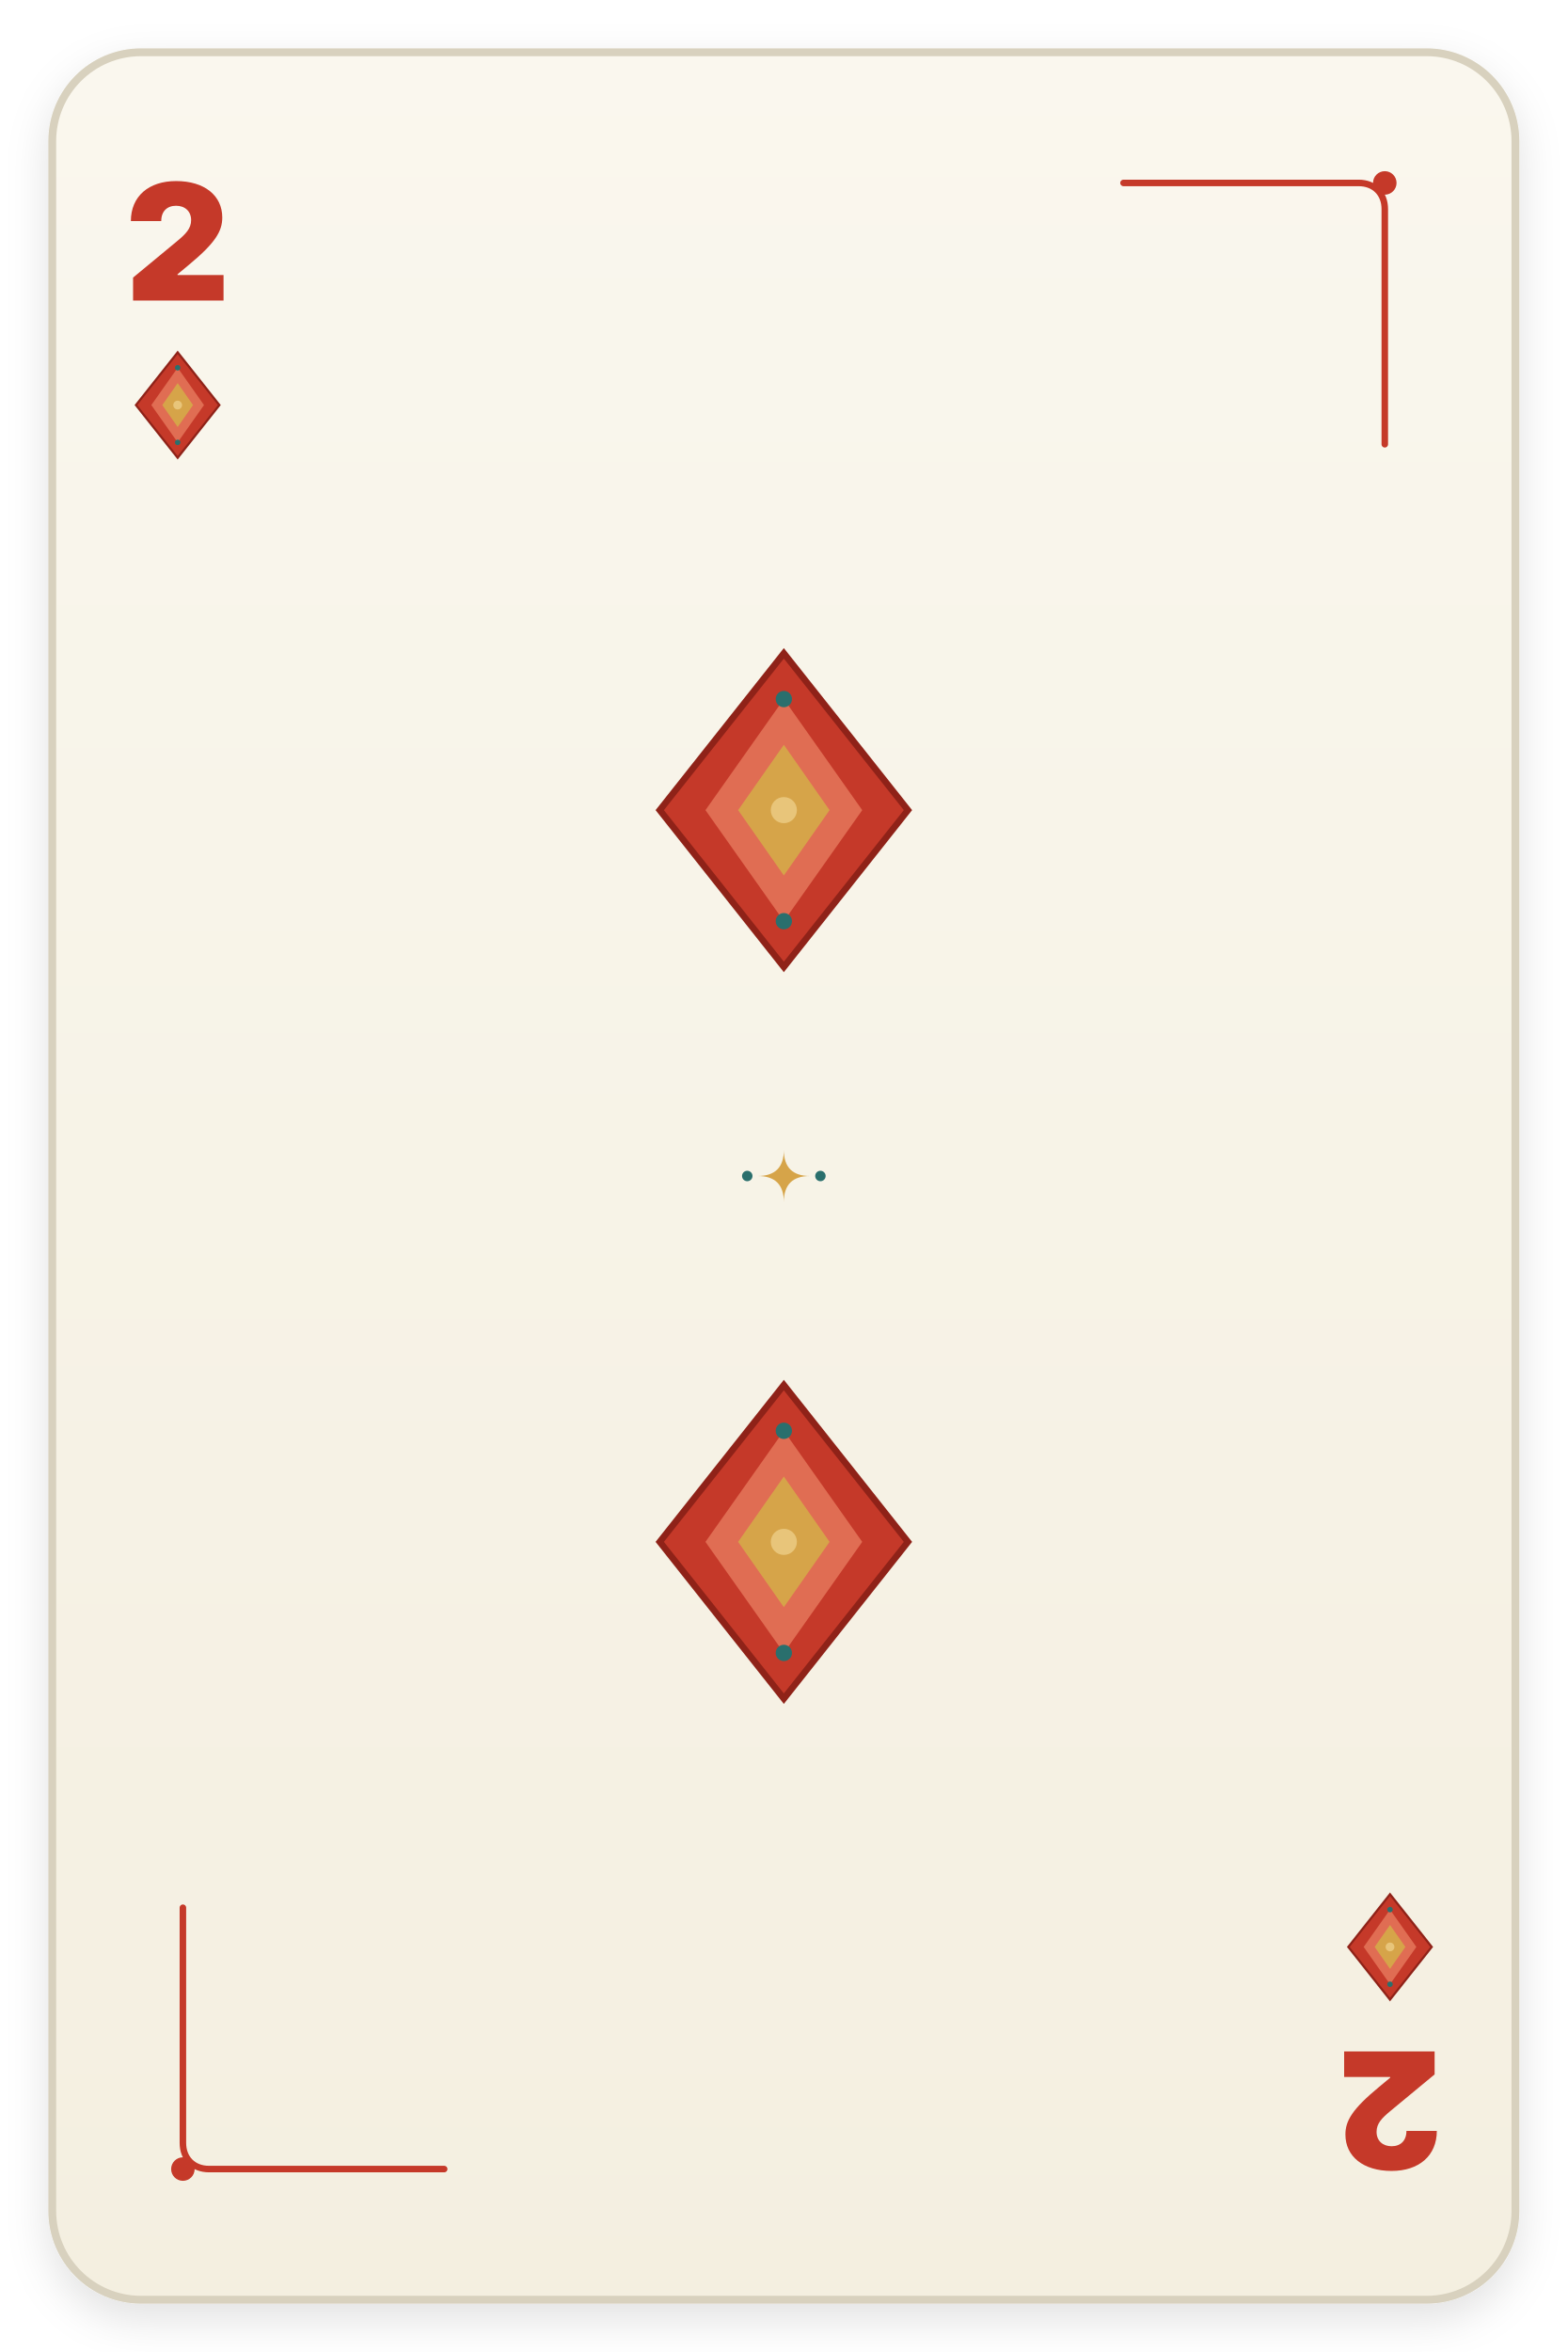
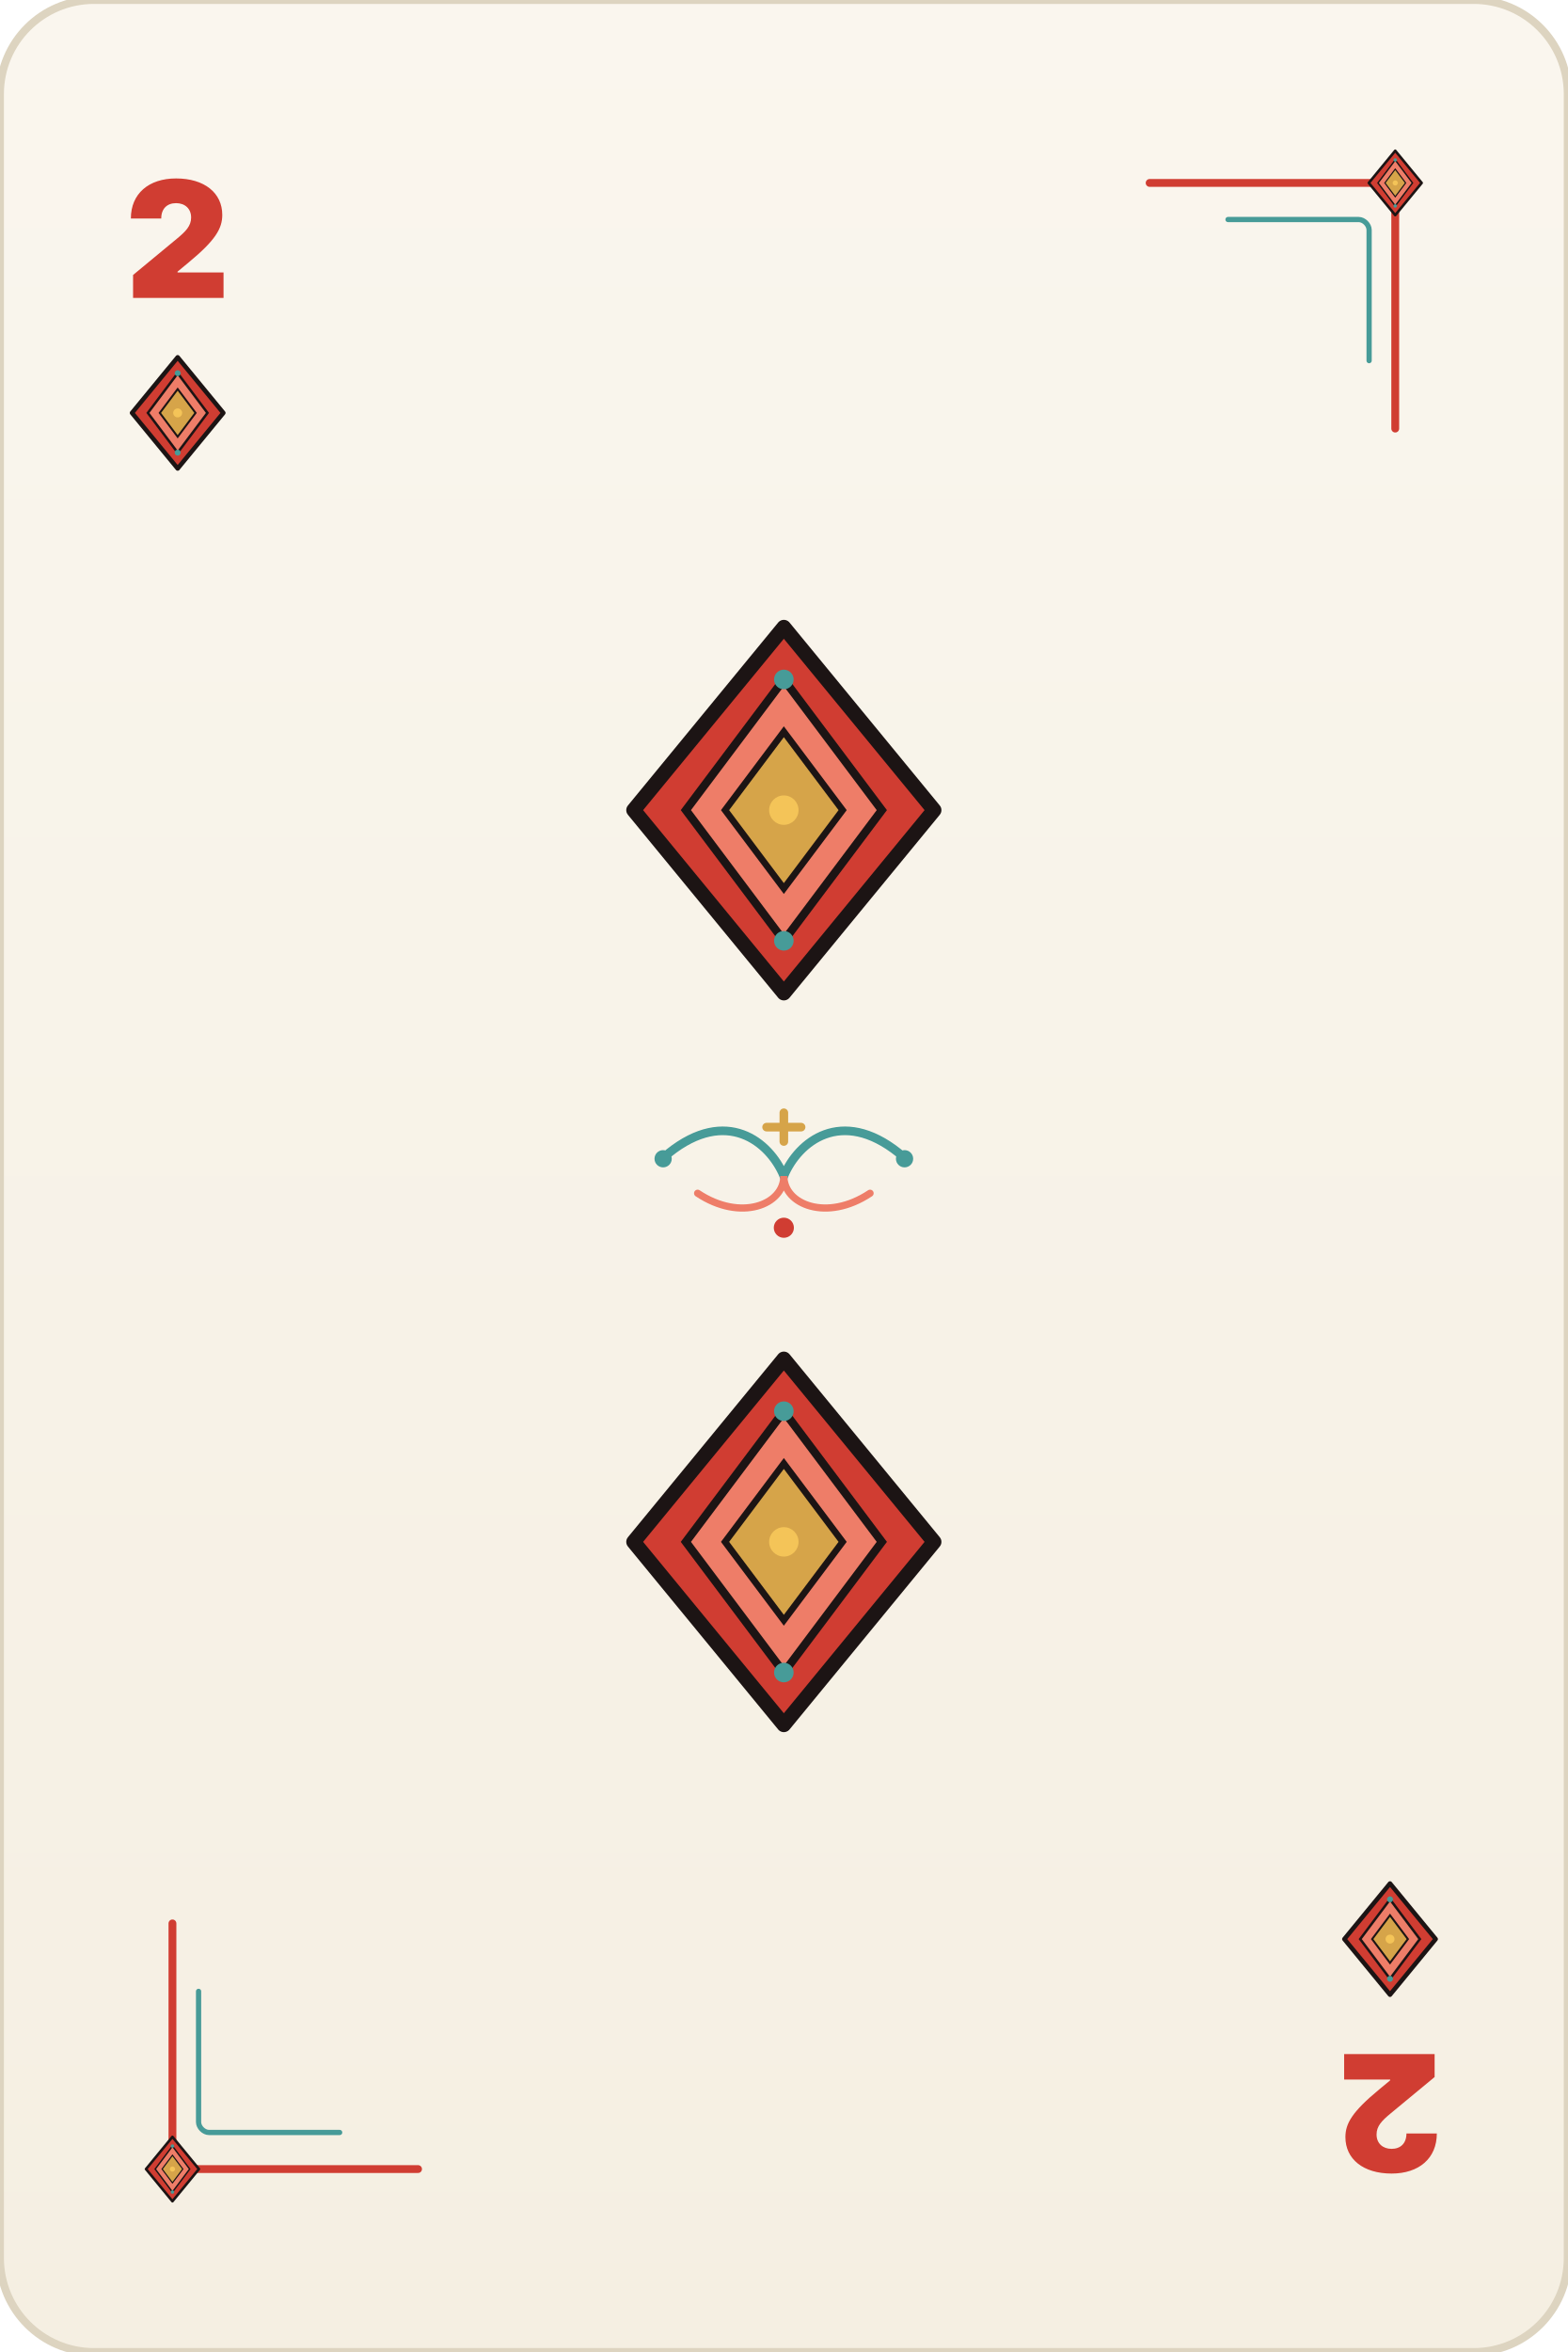
<svg xmlns="http://www.w3.org/2000/svg" width="600" height="900" viewBox="0 0 600 900">
  <defs>
    <linearGradient id="bgGrad" x1="0" y1="0" x2="0" y2="1">
-       <stop offset="0%" stop-color="#FAF7EE" />
-       <stop offset="100%" stop-color="#F4EFE0" />
+       <stop offset="0%" stop-color="#FAF6EE" />
+       <stop offset="100%" stop-color="#F5EFE2" />
    </linearGradient>
-     <filter id="cardShadow" x="-5%" y="-5%" width="110%" height="110%">
-       <feDropShadow dx="0" dy="6" stdDeviation="8" flood-color="#000000" flood-opacity="0.12" />
-     </filter>
  </defs>
-   <rect x="20" y="20" width="560" height="860" rx="34" fill="url(#bgGrad)" stroke="#D8D1BE" stroke-width="3" filter="url(#cardShadow)" />
-   <path d="M 430,70 L 520,70 C 526,70 530,74 530,80 L 530,170" fill="none" stroke="#C53929" stroke-width="2.5" stroke-linecap="round" />
-   <circle cx="530" cy="70" r="4.5" fill="#C53929" />
-   <path d="M 170,830 L 80,830 C 74,830 70,826 70,820 L 70,730" fill="none" stroke="#C53929" stroke-width="2.5" stroke-linecap="round" />
-   <circle cx="70" cy="830" r="4.5" fill="#C53929" />
-   <g transform="translate(68, 60)">
-     <text x="0" y="55" font-family="'system-ui', -apple-system, 'Georgia', serif" font-weight="900" font-size="62" fill="#C53929" text-anchor="middle">2</text>
-     <g transform="translate(0, 95) scale(0.42) ">
-       <path d="M 0,-48 L 38,0 L 0,48 L -38,0 Z" fill="#C53929" stroke="#8F2218" stroke-width="2" />
-       <path d="M 0,-34 L 24,0 L 0,34 L -24,0 Z" fill="#E06D53" />
-       <path d="M 0,-20 L 14,0 L 0,20 L -14,0 Z" fill="#D6A449" />
-       <circle cx="0" cy="0" r="4" fill="#E8C57A" />
-       <circle cx="0" cy="-34" r="2.5" fill="#2A6F6D" />
-       <circle cx="0" cy="34" r="2.5" fill="#2A6F6D" />
+   <rect x="0" y="0" width="600" height="900" rx="36" fill="url(#bgGrad)" stroke="#DDD4C0" stroke-width="3" />
+   <path d="M 440,70 L 524,70 C 530,70 534,74 534,80 L 534,164" fill="none" stroke="#D03D32" stroke-width="3" stroke-linecap="round" />
+   <path d="M 470,84 L 520,84 C 522,84 524,86 524,88 L 524,138" fill="none" stroke="#479B98" stroke-width="2" stroke-linecap="round" />
+   <g transform="translate(534, 70) scale(0.22) ">
+     <path d="M 0,-56 L 46,0 L 0,56 L -46,0 Z" fill="#D03D32" stroke="#1C1414" stroke-width="4.5" stroke-linejoin="round" />
+     <path d="M 0,-40 L 30,0 L 0,40 L -30,0 Z" fill="#EE7D68" stroke="#1C1414" stroke-width="2.5" />
+     <path d="M 0,-24 L 18,0 L 0,24 L -18,0 Z" fill="#D6A449" stroke="#1C1414" stroke-width="2" />
+     <circle cx="0" cy="0" r="4.5" fill="#F4C458" />
+     <circle cx="0" cy="-40" r="3" fill="#479B98" />
+     <circle cx="0" cy="40" r="3" fill="#479B98" />
+   </g>
+   <path d="M 160,830 L 76,830 C 70,830 66,826 66,820 L 66,736" fill="none" stroke="#D03D32" stroke-width="3" stroke-linecap="round" />
+   <path d="M 130,816 L 80,816 C 78,816 76,814 76,812 L 76,762" fill="none" stroke="#479B98" stroke-width="2" stroke-linecap="round" />
+   <g transform="translate(66, 830) scale(0.22) rotate(180)">
+     <path d="M 0,-56 L 46,0 L 0,56 L -46,0 Z" fill="#D03D32" stroke="#1C1414" stroke-width="4.5" stroke-linejoin="round" />
+     <path d="M 0,-40 L 30,0 L 0,40 L -30,0 Z" fill="#EE7D68" stroke="#1C1414" stroke-width="2.5" />
+     <path d="M 0,-24 L 18,0 L 0,24 L -18,0 Z" fill="#D6A449" stroke="#1C1414" stroke-width="2" />
+     <circle cx="0" cy="0" r="4.5" fill="#F4C458" />
+     <circle cx="0" cy="-40" r="3" fill="#479B98" />
+     <circle cx="0" cy="40" r="3" fill="#479B98" />
+   </g>
+   <g transform="translate(68, 62)">
+     <text x="0" y="52" font-family="-apple-system, system-ui, 'Georgia', serif" font-weight="900" font-size="62" fill="#D03D32" text-anchor="middle">2</text>
+     <g transform="translate(0, 96) scale(0.38) ">
+       <path d="M 0,-56 L 46,0 L 0,56 L -46,0 Z" fill="#D03D32" stroke="#1C1414" stroke-width="4.5" stroke-linejoin="round" />
+       <path d="M 0,-40 L 30,0 L 0,40 L -30,0 Z" fill="#EE7D68" stroke="#1C1414" stroke-width="2.5" />
+       <path d="M 0,-24 L 18,0 L 0,24 L -18,0 Z" fill="#D6A449" stroke="#1C1414" stroke-width="2" />
+       <circle cx="0" cy="0" r="4.5" fill="#F4C458" />
+       <circle cx="0" cy="-40" r="3" fill="#479B98" />
+       <circle cx="0" cy="40" r="3" fill="#479B98" />
    </g>
  </g>
-   <g transform="translate(532, 840) rotate(180)">
-     <text x="0" y="55" font-family="'system-ui', -apple-system, 'Georgia', serif" font-weight="900" font-size="62" fill="#C53929" text-anchor="middle">2</text>
-     <g transform="translate(0, 95) scale(0.42) ">
-       <path d="M 0,-48 L 38,0 L 0,48 L -38,0 Z" fill="#C53929" stroke="#8F2218" stroke-width="2" />
-       <path d="M 0,-34 L 24,0 L 0,34 L -24,0 Z" fill="#E06D53" />
-       <path d="M 0,-20 L 14,0 L 0,20 L -14,0 Z" fill="#D6A449" />
-       <circle cx="0" cy="0" r="4" fill="#E8C57A" />
-       <circle cx="0" cy="-34" r="2.5" fill="#2A6F6D" />
-       <circle cx="0" cy="34" r="2.5" fill="#2A6F6D" />
+   <g transform="translate(532, 838) rotate(180)">
+     <text x="0" y="52" font-family="-apple-system, system-ui, 'Georgia', serif" font-weight="900" font-size="62" fill="#D03D32" text-anchor="middle">2</text>
+     <g transform="translate(0, 96) scale(0.38) ">
+       <path d="M 0,-56 L 46,0 L 0,56 L -46,0 Z" fill="#D03D32" stroke="#1C1414" stroke-width="4.5" stroke-linejoin="round" />
+       <path d="M 0,-40 L 30,0 L 0,40 L -30,0 Z" fill="#EE7D68" stroke="#1C1414" stroke-width="2.5" />
+       <path d="M 0,-24 L 18,0 L 0,24 L -18,0 Z" fill="#D6A449" stroke="#1C1414" stroke-width="2" />
+       <circle cx="0" cy="0" r="4.5" fill="#F4C458" />
+       <circle cx="0" cy="-40" r="3" fill="#479B98" />
+       <circle cx="0" cy="40" r="3" fill="#479B98" />
    </g>
  </g>
  <g transform="translate(300, 310) scale(1.25) ">
-     <path d="M 0,-48 L 38,0 L 0,48 L -38,0 Z" fill="#C53929" stroke="#8F2218" stroke-width="2" />
-     <path d="M 0,-34 L 24,0 L 0,34 L -24,0 Z" fill="#E06D53" />
-     <path d="M 0,-20 L 14,0 L 0,20 L -14,0 Z" fill="#D6A449" />
-     <circle cx="0" cy="0" r="4" fill="#E8C57A" />
-     <circle cx="0" cy="-34" r="2.5" fill="#2A6F6D" />
-     <circle cx="0" cy="34" r="2.5" fill="#2A6F6D" />
+     <path d="M 0,-56 L 46,0 L 0,56 L -46,0 Z" fill="#D03D32" stroke="#1C1414" stroke-width="4.5" stroke-linejoin="round" />
+     <path d="M 0,-40 L 30,0 L 0,40 L -30,0 Z" fill="#EE7D68" stroke="#1C1414" stroke-width="2.5" />
+     <path d="M 0,-24 L 18,0 L 0,24 L -18,0 Z" fill="#D6A449" stroke="#1C1414" stroke-width="2" />
+     <circle cx="0" cy="0" r="4.5" fill="#F4C458" />
+     <circle cx="0" cy="-40" r="3" fill="#479B98" />
+     <circle cx="0" cy="40" r="3" fill="#479B98" />
  </g>
  <g transform="translate(300, 590) scale(1.25) rotate(180)">
-     <path d="M 0,-48 L 38,0 L 0,48 L -38,0 Z" fill="#C53929" stroke="#8F2218" stroke-width="2" />
-     <path d="M 0,-34 L 24,0 L 0,34 L -24,0 Z" fill="#E06D53" />
-     <path d="M 0,-20 L 14,0 L 0,20 L -14,0 Z" fill="#D6A449" />
-     <circle cx="0" cy="0" r="4" fill="#E8C57A" />
-     <circle cx="0" cy="-34" r="2.5" fill="#2A6F6D" />
-     <circle cx="0" cy="34" r="2.5" fill="#2A6F6D" />
+     <path d="M 0,-56 L 46,0 L 0,56 L -46,0 Z" fill="#D03D32" stroke="#1C1414" stroke-width="4.5" stroke-linejoin="round" />
+     <path d="M 0,-40 L 30,0 L 0,40 L -30,0 Z" fill="#EE7D68" stroke="#1C1414" stroke-width="2.5" />
+     <path d="M 0,-24 L 18,0 L 0,24 L -18,0 Z" fill="#D6A449" stroke="#1C1414" stroke-width="2" />
+     <circle cx="0" cy="0" r="4.5" fill="#F4C458" />
+     <circle cx="0" cy="-40" r="3" fill="#479B98" />
+     <circle cx="0" cy="40" r="3" fill="#479B98" />
  </g>
-   <g transform="translate(300, 450)">
-     <path d="M 0,-10 Q 0,0 10,0 Q 0,0 0,10 Q 0,0 -10,0 Q 0,0 0,-10 Z" fill="#D6A449" />
-     <circle cx="-14" cy="0" r="2" fill="#2A6F6D" />
-     <circle cx="14" cy="0" r="2" fill="#2A6F6D" />
+   <g transform="translate(300, 450) scale(1.1) ">
+     <path d="M -40,-8 C -20,-24 -5,-12 0,0 C 5,-12 20,-24 40,-8" fill="none" stroke="#479B98" stroke-width="3" stroke-linecap="round" />
+     <path d="M -30,6 C -15,16 0,10 0,0 C 0,10 15,16 30,6" fill="none" stroke="#EE7D68" stroke-width="2.5" stroke-linecap="round" />
+     <path d="M 0,-12 L 0,-22 M -6,-17 L 6,-17" stroke="#D6A449" stroke-width="3" stroke-linecap="round" />
+     <circle cx="-42" cy="-6" r="3" fill="#479B98" />
+     <circle cx="42" cy="-6" r="3" fill="#479B98" />
+     <circle cx="0" cy="18" r="3.5" fill="#D03D32" />
  </g>
</svg>
